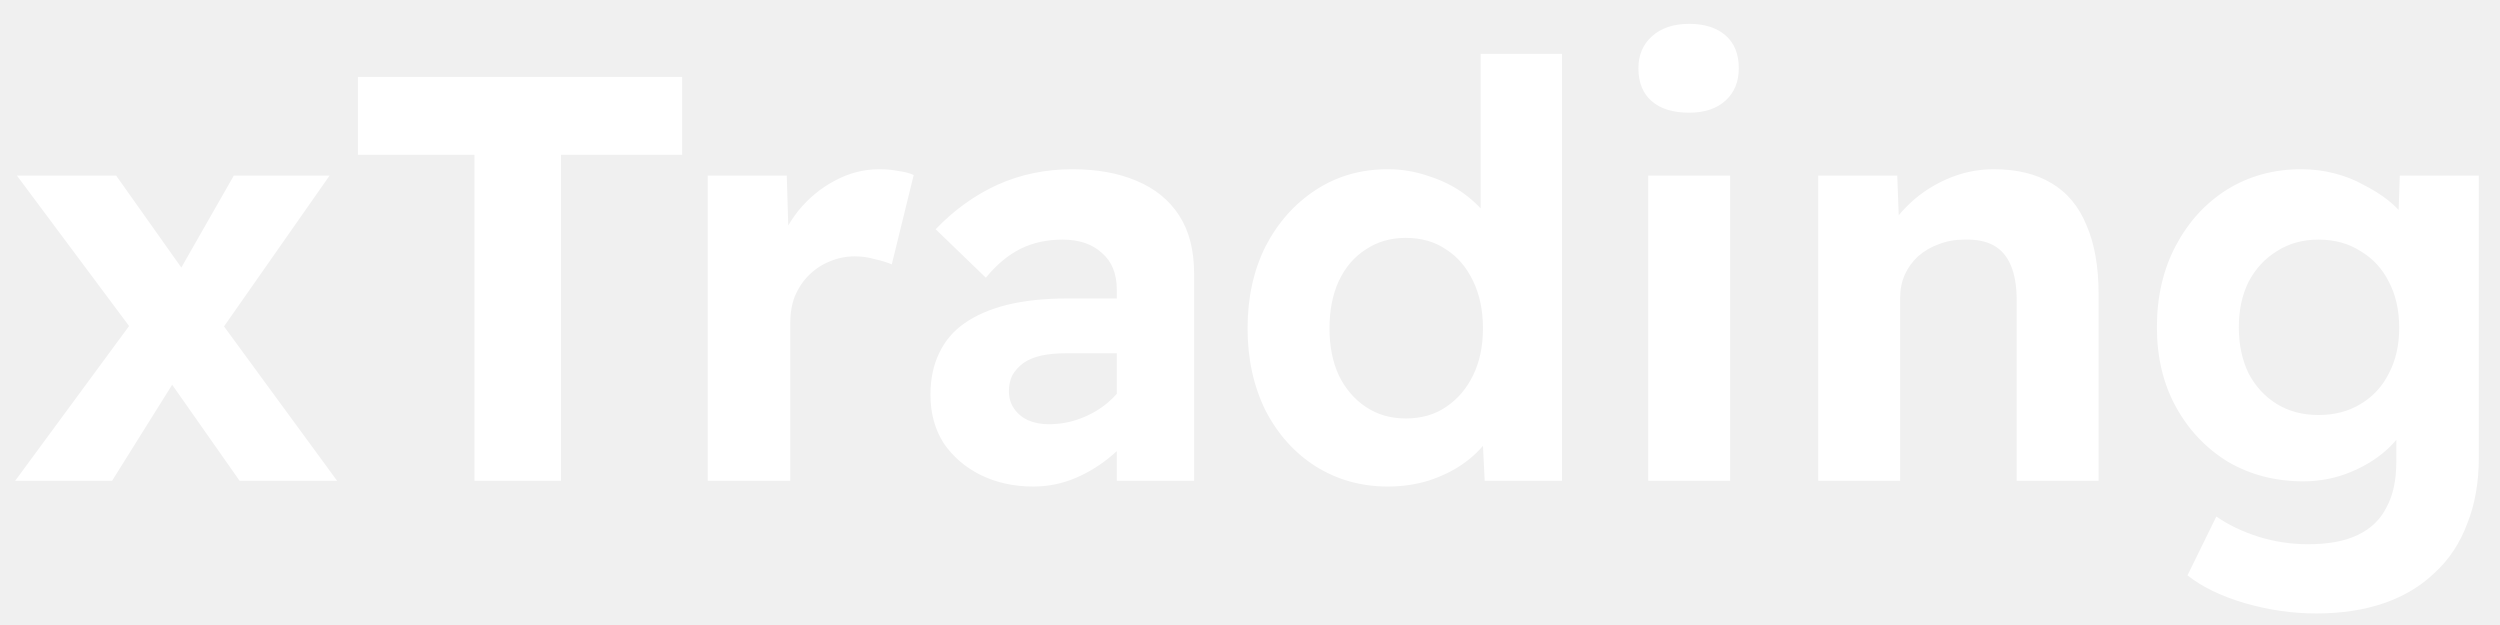
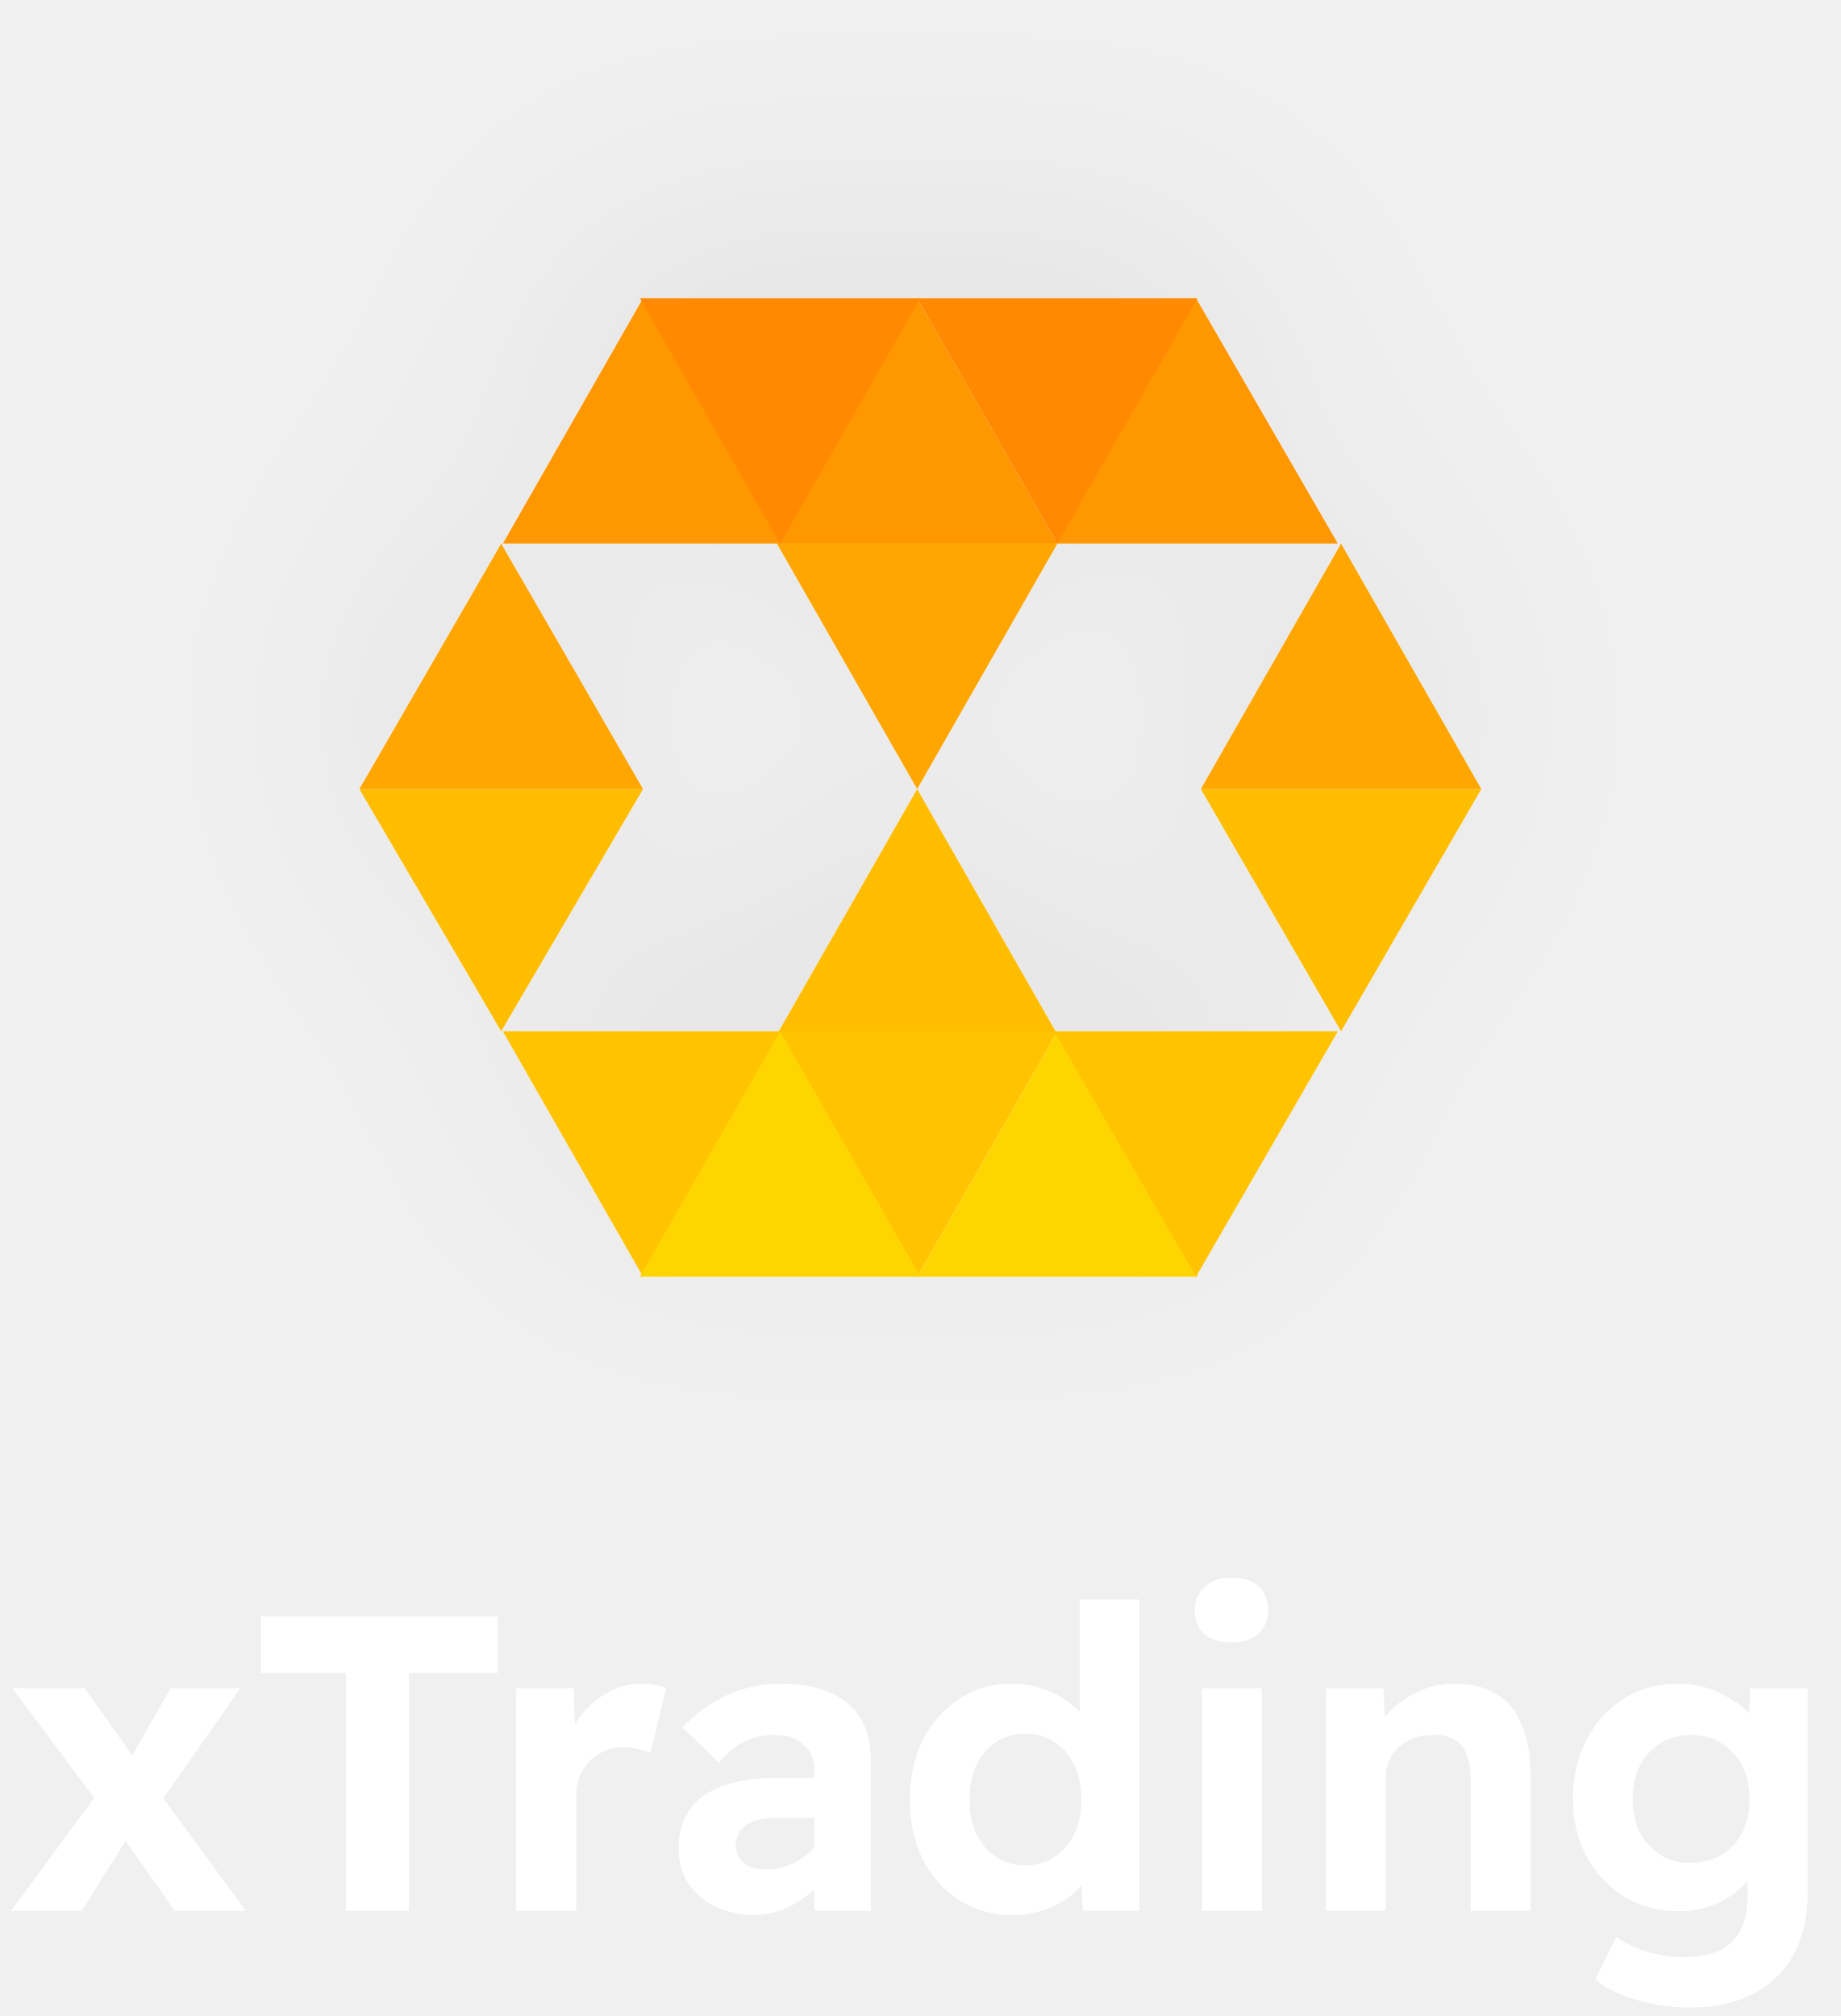
- <svg xmlns="http://www.w3.org/2000/svg" width="104" height="26" viewBox="0 0 104 26" fill="none">
-   <path d="M9.967 20L6.799 15.488L5.839 14.192L0.703 7.304H4.831L7.927 11.672L8.959 13.088L14.023 20H9.967ZM0.631 20L5.719 13.088L7.591 15.32L4.663 20H0.631ZM8.839 14.264L7.015 12.056L9.727 7.304H13.711L8.839 14.264ZM19.738 20V6.44H14.89V3.2H28.378V6.44H23.338V20H19.738ZM29.442 20V7.304H32.73L32.85 11.384L32.274 10.52C32.482 9.88 32.794 9.296 33.21 8.768C33.642 8.24 34.146 7.824 34.722 7.52C35.314 7.2 35.93 7.04 36.57 7.04C36.858 7.04 37.122 7.064 37.362 7.112C37.618 7.144 37.834 7.2 38.01 7.28L37.098 11C36.922 10.92 36.69 10.848 36.402 10.784C36.13 10.704 35.85 10.664 35.562 10.664C35.194 10.664 34.842 10.736 34.506 10.88C34.186 11.008 33.898 11.2 33.642 11.456C33.402 11.696 33.21 11.984 33.066 12.32C32.938 12.656 32.874 13.032 32.874 13.448V20H29.442ZM46.459 20V12.056C46.459 11.384 46.251 10.872 45.835 10.52C45.435 10.152 44.891 9.968 44.203 9.968C43.547 9.968 42.963 10.096 42.451 10.352C41.939 10.608 41.459 11.008 41.011 11.552L38.923 9.536C39.691 8.736 40.547 8.12 41.491 7.688C42.451 7.256 43.491 7.04 44.611 7.04C45.635 7.04 46.523 7.2 47.275 7.52C48.043 7.84 48.635 8.32 49.051 8.96C49.467 9.6 49.675 10.408 49.675 11.384V20H46.459ZM42.979 20.24C42.179 20.24 41.451 20.08 40.795 19.76C40.155 19.44 39.643 19 39.259 18.44C38.891 17.864 38.707 17.192 38.707 16.424C38.707 15.768 38.827 15.192 39.067 14.696C39.307 14.184 39.659 13.768 40.123 13.448C40.603 13.112 41.195 12.856 41.899 12.68C42.619 12.504 43.451 12.416 44.395 12.416H48.139L47.923 14.696H44.347C43.963 14.696 43.619 14.728 43.315 14.792C43.027 14.856 42.779 14.96 42.571 15.104C42.379 15.248 42.227 15.416 42.115 15.608C42.019 15.8 41.971 16.024 41.971 16.28C41.971 16.552 42.043 16.792 42.187 17C42.331 17.208 42.523 17.368 42.763 17.48C43.019 17.592 43.307 17.648 43.627 17.648C44.091 17.648 44.531 17.568 44.947 17.408C45.379 17.248 45.763 17.024 46.099 16.736C46.435 16.448 46.699 16.12 46.891 15.752L47.539 17.456C47.203 18 46.795 18.48 46.315 18.896C45.835 19.312 45.315 19.64 44.755 19.88C44.195 20.12 43.603 20.24 42.979 20.24ZM57.731 20.24C56.627 20.24 55.627 19.96 54.731 19.4C53.851 18.84 53.155 18.064 52.643 17.072C52.147 16.064 51.899 14.928 51.899 13.664C51.899 12.384 52.147 11.248 52.643 10.256C53.155 9.264 53.851 8.48 54.731 7.904C55.611 7.328 56.611 7.04 57.731 7.04C58.323 7.04 58.891 7.136 59.435 7.328C59.995 7.504 60.491 7.752 60.923 8.072C61.355 8.392 61.707 8.752 61.979 9.152C62.251 9.536 62.411 9.936 62.459 10.352L61.595 10.52V2.24H64.979V20H61.763L61.619 17.072L62.291 17.168C62.275 17.552 62.139 17.928 61.883 18.296C61.627 18.664 61.283 19 60.851 19.304C60.435 19.592 59.955 19.824 59.411 20C58.883 20.16 58.323 20.24 57.731 20.24ZM58.475 17.408C59.131 17.408 59.691 17.248 60.155 16.928C60.635 16.608 61.011 16.168 61.283 15.608C61.555 15.048 61.691 14.4 61.691 13.664C61.691 12.912 61.555 12.256 61.283 11.696C61.011 11.12 60.635 10.68 60.155 10.376C59.691 10.056 59.131 9.896 58.475 9.896C57.851 9.896 57.299 10.056 56.819 10.376C56.339 10.68 55.963 11.12 55.691 11.696C55.435 12.256 55.307 12.912 55.307 13.664C55.307 14.4 55.435 15.048 55.691 15.608C55.963 16.168 56.339 16.608 56.819 16.928C57.299 17.248 57.851 17.408 58.475 17.408ZM68.566 20V7.304H71.974V20H68.566ZM70.27 4.688C69.598 4.688 69.078 4.528 68.71 4.208C68.342 3.888 68.158 3.432 68.158 2.84C68.158 2.296 68.342 1.856 68.71 1.52C69.094 1.168 69.614 0.992 70.27 0.992C70.91 0.992 71.414 1.152 71.782 1.472C72.15 1.792 72.334 2.248 72.334 2.84C72.334 3.4 72.15 3.848 71.782 4.184C71.414 4.52 70.91 4.688 70.27 4.688ZM75.638 20V7.304H78.926L79.022 9.896L78.35 10.184C78.51 9.608 78.822 9.088 79.286 8.624C79.75 8.144 80.302 7.76 80.942 7.472C81.582 7.184 82.246 7.04 82.934 7.04C83.894 7.04 84.694 7.232 85.334 7.616C85.99 8 86.478 8.584 86.798 9.368C87.134 10.136 87.302 11.096 87.302 12.248V20H83.894V12.488C83.894 11.912 83.814 11.432 83.654 11.048C83.494 10.664 83.254 10.384 82.934 10.208C82.614 10.032 82.206 9.952 81.71 9.968C81.326 9.968 80.974 10.032 80.654 10.16C80.334 10.272 80.046 10.44 79.79 10.664C79.55 10.888 79.366 11.144 79.238 11.432C79.11 11.72 79.046 12.04 79.046 12.392V20H77.342C76.99 20 76.67 20 76.382 20C76.094 20 75.846 20 75.638 20ZM96.351 25.52C95.359 25.52 94.367 25.376 93.375 25.088C92.399 24.8 91.607 24.416 90.999 23.936L92.199 21.488C92.711 21.84 93.295 22.12 93.951 22.328C94.623 22.536 95.311 22.64 96.015 22.64C96.863 22.64 97.551 22.512 98.079 22.256C98.623 22 99.023 21.616 99.279 21.104C99.551 20.608 99.687 19.976 99.687 19.208V17L100.263 17.144C100.167 17.64 99.895 18.112 99.447 18.56C99.015 18.992 98.479 19.344 97.839 19.616C97.199 19.888 96.527 20.024 95.823 20.024C94.655 20.024 93.607 19.752 92.679 19.208C91.767 18.648 91.047 17.888 90.519 16.928C89.991 15.968 89.727 14.864 89.727 13.616C89.727 12.336 89.991 11.2 90.519 10.208C91.047 9.216 91.759 8.44 92.655 7.88C93.567 7.32 94.591 7.04 95.727 7.04C96.207 7.04 96.663 7.096 97.095 7.208C97.543 7.32 97.951 7.48 98.319 7.688C98.703 7.88 99.047 8.096 99.351 8.336C99.655 8.576 99.903 8.84 100.095 9.128C100.287 9.416 100.407 9.704 100.455 9.992L99.735 10.208L99.831 7.304H103.119V19.04C103.119 20.064 102.959 20.976 102.639 21.776C102.335 22.592 101.887 23.272 101.295 23.816C100.719 24.376 100.015 24.8 99.183 25.088C98.351 25.376 97.407 25.52 96.351 25.52ZM96.447 17.264C97.119 17.264 97.703 17.112 98.199 16.808C98.711 16.504 99.103 16.08 99.375 15.536C99.663 14.992 99.807 14.36 99.807 13.64C99.807 12.904 99.663 12.264 99.375 11.72C99.103 11.176 98.711 10.752 98.199 10.448C97.703 10.128 97.119 9.968 96.447 9.968C95.791 9.968 95.215 10.128 94.719 10.448C94.223 10.752 93.831 11.176 93.543 11.72C93.271 12.264 93.135 12.896 93.135 13.616C93.135 14.336 93.271 14.976 93.543 15.536C93.831 16.08 94.223 16.504 94.719 16.808C95.215 17.112 95.791 17.264 96.447 17.264Z" fill="white" />
+ <svg xmlns="http://www.w3.org/2000/svg" width="105" height="115" viewBox="0 0 105 115" fill="none">
+   <g filter="url(#filter0_d_258_2332)">
+     <path d="M36.682 17.011L28.682 31.011H44.682L36.682 17.011Z" fill="#FF9701" />
+     <path d="M28.591 31.011L20.5 45.011H36.682L28.591 31.011Z" fill="#FFA601" />
+     <path d="M76.5 31.011L68.5 45.011H84.5L76.5 31.011Z" fill="#FFA601" />
+     <path d="M52.318 45.011L44.318 59.011H60.318L52.318 45.011Z" fill="#FFBD00" />
+     <path d="M52.318 72.829L44.318 58.829H60.318L52.318 72.829Z" fill="#FFC300" />
+     <path d="M36.682 72.829L28.682 58.829H44.682L36.682 72.829Z" fill="#FFC300" />
+     <path d="M44.5 58.829L36.5 72.829H52.5L44.5 58.829Z" fill="#FFD501" />
+     <path d="M60.318 58.829L52.318 72.829H68.318L60.318 58.829Z" fill="#FFD501" />
+     <path d="M52.318 17.011L44.318 31.011H60.318L52.318 17.011Z" fill="#FF9701" />
+     <path d="M44.5 31.011L36.5 17.011H52.5L44.5 31.011Z" fill="#FF8A01" />
+     <path d="M28.591 58.829L20.5 45.011H36.682L28.591 58.829Z" fill="#FFBD00" />
+     <path d="M76.5 58.829L68.5 45.011H84.5L76.5 58.829Z" fill="#FFBD00" />
+     <path d="M68.227 72.829L60.136 58.829H76.318L68.227 72.829Z" fill="#FFC300" />
+     <path d="M52.318 45.011L44.318 31.011H60.318L52.318 45.011Z" fill="#FFA601" />
+     <path d="M68.227 17.011L60.136 31.011H76.318L68.227 17.011Z" fill="#FF9701" />
+     <path d="M60.318 31.011L52.318 17.011H68.318L60.318 31.011Z" fill="#FF8A01" />
+   </g>
+   <path d="M9.967 109L6.799 104.488L5.839 103.192L0.703 96.304H4.831L7.927 100.672L8.959 102.088L14.023 109H9.967ZM0.631 109L5.719 102.088L7.591 104.32L4.663 109H0.631ZM8.839 103.264L7.015 101.056L9.727 96.304H13.711L8.839 103.264ZM19.738 109V95.44H14.89V92.2H28.378V95.44H23.338V109H19.738ZM29.442 109V96.304H32.73L32.85 100.384L32.274 99.52C32.482 98.88 32.794 98.296 33.21 97.768C33.642 97.24 34.146 96.824 34.722 96.52C35.314 96.2 35.93 96.04 36.57 96.04C36.858 96.04 37.122 96.064 37.362 96.112C37.618 96.144 37.834 96.2 38.01 96.28L37.098 100C36.922 99.92 36.69 99.848 36.402 99.784C36.13 99.704 35.85 99.664 35.562 99.664C35.194 99.664 34.842 99.736 34.506 99.88C34.186 100.008 33.898 100.2 33.642 100.456C33.402 100.696 33.21 100.984 33.066 101.32C32.938 101.656 32.874 102.032 32.874 102.448V109H29.442ZM46.459 109V101.056C46.459 100.384 46.251 99.872 45.835 99.52C45.435 99.152 44.891 98.968 44.203 98.968C43.547 98.968 42.963 99.096 42.451 99.352C41.939 99.608 41.459 100.008 41.011 100.552L38.923 98.536C39.691 97.736 40.547 97.12 41.491 96.688C42.451 96.256 43.491 96.04 44.611 96.04C45.635 96.04 46.523 96.2 47.275 96.52C48.043 96.84 48.635 97.32 49.051 97.96C49.467 98.6 49.675 99.408 49.675 100.384V109H46.459ZM42.979 109.24C42.179 109.24 41.451 109.08 40.795 108.76C40.155 108.44 39.643 108 39.259 107.44C38.891 106.864 38.707 106.192 38.707 105.424C38.707 104.768 38.827 104.192 39.067 103.696C39.307 103.184 39.659 102.768 40.123 102.448C40.603 102.112 41.195 101.856 41.899 101.68C42.619 101.504 43.451 101.416 44.395 101.416H48.139L47.923 103.696H44.347C43.963 103.696 43.619 103.728 43.315 103.792C43.027 103.856 42.779 103.96 42.571 104.104C42.379 104.248 42.227 104.416 42.115 104.608C42.019 104.8 41.971 105.024 41.971 105.28C41.971 105.552 42.043 105.792 42.187 106C42.331 106.208 42.523 106.368 42.763 106.48C43.019 106.592 43.307 106.648 43.627 106.648C44.091 106.648 44.531 106.568 44.947 106.408C45.379 106.248 45.763 106.024 46.099 105.736C46.435 105.448 46.699 105.12 46.891 104.752L47.539 106.456C47.203 107 46.795 107.48 46.315 107.896C45.835 108.312 45.315 108.64 44.755 108.88C44.195 109.12 43.603 109.24 42.979 109.24ZM57.731 109.24C56.627 109.24 55.627 108.96 54.731 108.4C53.851 107.84 53.155 107.064 52.643 106.072C52.147 105.064 51.899 103.928 51.899 102.664C51.899 101.384 52.147 100.248 52.643 99.256C53.155 98.264 53.851 97.48 54.731 96.904C55.611 96.328 56.611 96.04 57.731 96.04C58.323 96.04 58.891 96.136 59.435 96.328C59.995 96.504 60.491 96.752 60.923 97.072C61.355 97.392 61.707 97.752 61.979 98.152C62.251 98.536 62.411 98.936 62.459 99.352L61.595 99.52V91.24H64.979V109H61.763L61.619 106.072L62.291 106.168C62.275 106.552 62.139 106.928 61.883 107.296C61.627 107.664 61.283 108 60.851 108.304C60.435 108.592 59.955 108.824 59.411 109C58.883 109.16 58.323 109.24 57.731 109.24ZM58.475 106.408C59.131 106.408 59.691 106.248 60.155 105.928C60.635 105.608 61.011 105.168 61.283 104.608C61.555 104.048 61.691 103.4 61.691 102.664C61.691 101.912 61.555 101.256 61.283 100.696C61.011 100.12 60.635 99.68 60.155 99.376C59.691 99.056 59.131 98.896 58.475 98.896C57.851 98.896 57.299 99.056 56.819 99.376C56.339 99.68 55.963 100.12 55.691 100.696C55.435 101.256 55.307 101.912 55.307 102.664C55.307 103.4 55.435 104.048 55.691 104.608C55.963 105.168 56.339 105.608 56.819 105.928C57.299 106.248 57.851 106.408 58.475 106.408ZM68.566 109V96.304H71.974V109H68.566ZM70.27 93.688C69.598 93.688 69.078 93.528 68.71 93.208C68.342 92.888 68.158 92.432 68.158 91.84C68.158 91.296 68.342 90.856 68.71 90.52C69.094 90.168 69.614 89.992 70.27 89.992C70.91 89.992 71.414 90.152 71.782 90.472C72.15 90.792 72.334 91.248 72.334 91.84C72.334 92.4 72.15 92.848 71.782 93.184C71.414 93.52 70.91 93.688 70.27 93.688ZM75.638 109V96.304H78.926L79.022 98.896L78.35 99.184C78.51 98.608 78.822 98.088 79.286 97.624C79.75 97.144 80.302 96.76 80.942 96.472C81.582 96.184 82.246 96.04 82.934 96.04C83.894 96.04 84.694 96.232 85.334 96.616C85.99 97 86.478 97.584 86.798 98.368C87.134 99.136 87.302 100.096 87.302 101.248V109H83.894V101.488C83.894 100.912 83.814 100.432 83.654 100.048C83.494 99.664 83.254 99.384 82.934 99.208C82.614 99.032 82.206 98.952 81.71 98.968C81.326 98.968 80.974 99.032 80.654 99.16C80.334 99.272 80.046 99.44 79.79 99.664C79.55 99.888 79.366 100.144 79.238 100.432C79.11 100.72 79.046 101.04 79.046 101.392V109H77.342C76.99 109 76.67 109 76.382 109C76.094 109 75.846 109 75.638 109ZM96.351 114.52C95.359 114.52 94.367 114.376 93.375 114.088C92.399 113.8 91.607 113.416 90.999 112.936L92.199 110.488C92.711 110.84 93.295 111.12 93.951 111.328C94.623 111.536 95.311 111.64 96.015 111.64C96.863 111.64 97.551 111.512 98.079 111.256C98.623 111 99.023 110.616 99.279 110.104C99.551 109.608 99.687 108.976 99.687 108.208V106L100.263 106.144C100.167 106.64 99.895 107.112 99.447 107.56C99.015 107.992 98.479 108.344 97.839 108.616C97.199 108.888 96.527 109.024 95.823 109.024C94.655 109.024 93.607 108.752 92.679 108.208C91.767 107.648 91.047 106.888 90.519 105.928C89.991 104.968 89.727 103.864 89.727 102.616C89.727 101.336 89.991 100.2 90.519 99.208C91.047 98.216 91.759 97.44 92.655 96.88C93.567 96.32 94.591 96.04 95.727 96.04C96.207 96.04 96.663 96.096 97.095 96.208C97.543 96.32 97.951 96.48 98.319 96.688C98.703 96.88 99.047 97.096 99.351 97.336C99.655 97.576 99.903 97.84 100.095 98.128C100.287 98.416 100.407 98.704 100.455 98.992L99.735 99.208L99.831 96.304H103.119V108.04C103.119 109.064 102.959 109.976 102.639 110.776C102.335 111.592 101.887 112.272 101.295 112.816C100.719 113.376 100.015 113.8 99.183 114.088C98.351 114.376 97.407 114.52 96.351 114.52ZM96.447 106.264C97.119 106.264 97.703 106.112 98.199 105.808C98.711 105.504 99.103 105.08 99.375 104.536C99.663 103.992 99.807 103.36 99.807 102.64C99.807 101.904 99.663 101.264 99.375 100.72C99.103 100.176 98.711 99.752 98.199 99.448C97.703 99.128 97.119 98.968 96.447 98.968C95.791 98.968 95.215 99.128 94.719 99.448C94.223 99.752 93.831 100.176 93.543 100.72C93.271 101.264 93.135 101.896 93.135 102.616C93.135 103.336 93.271 103.976 93.543 104.536C93.831 105.08 94.223 105.504 94.719 105.808C95.215 106.112 95.791 106.264 96.447 106.264Z" fill="white" />
+   <defs>
+     <filter id="filter0_d_258_2332" x="6.5" y="-4" width="90" height="90" filterUnits="userSpaceOnUse" color-interpolation-filters="sRGB">
+       <feFlood flood-opacity="0" result="BackgroundImageFix" />
+       <feColorMatrix in="SourceAlpha" type="matrix" values="0 0 0 0 0 0 0 0 0 0 0 0 0 0 0 0 0 0 127 0" result="hardAlpha" />
+       <feOffset dx="-1" dy="-4" />
+       <feGaussianBlur stdDeviation="6.5" />
+       <feComposite in2="hardAlpha" operator="out" />
+       <feColorMatrix type="matrix" values="0 0 0 0 0 0 0 0 0 0 0 0 0 0 0 0 0 0 0.05 0" />
+       <feBlend mode="normal" in2="BackgroundImageFix" result="effect1_dropShadow_258_2332" />
+       <feBlend mode="normal" in="SourceGraphic" in2="effect1_dropShadow_258_2332" result="shape" />
+     </filter>
+   </defs>
</svg>
